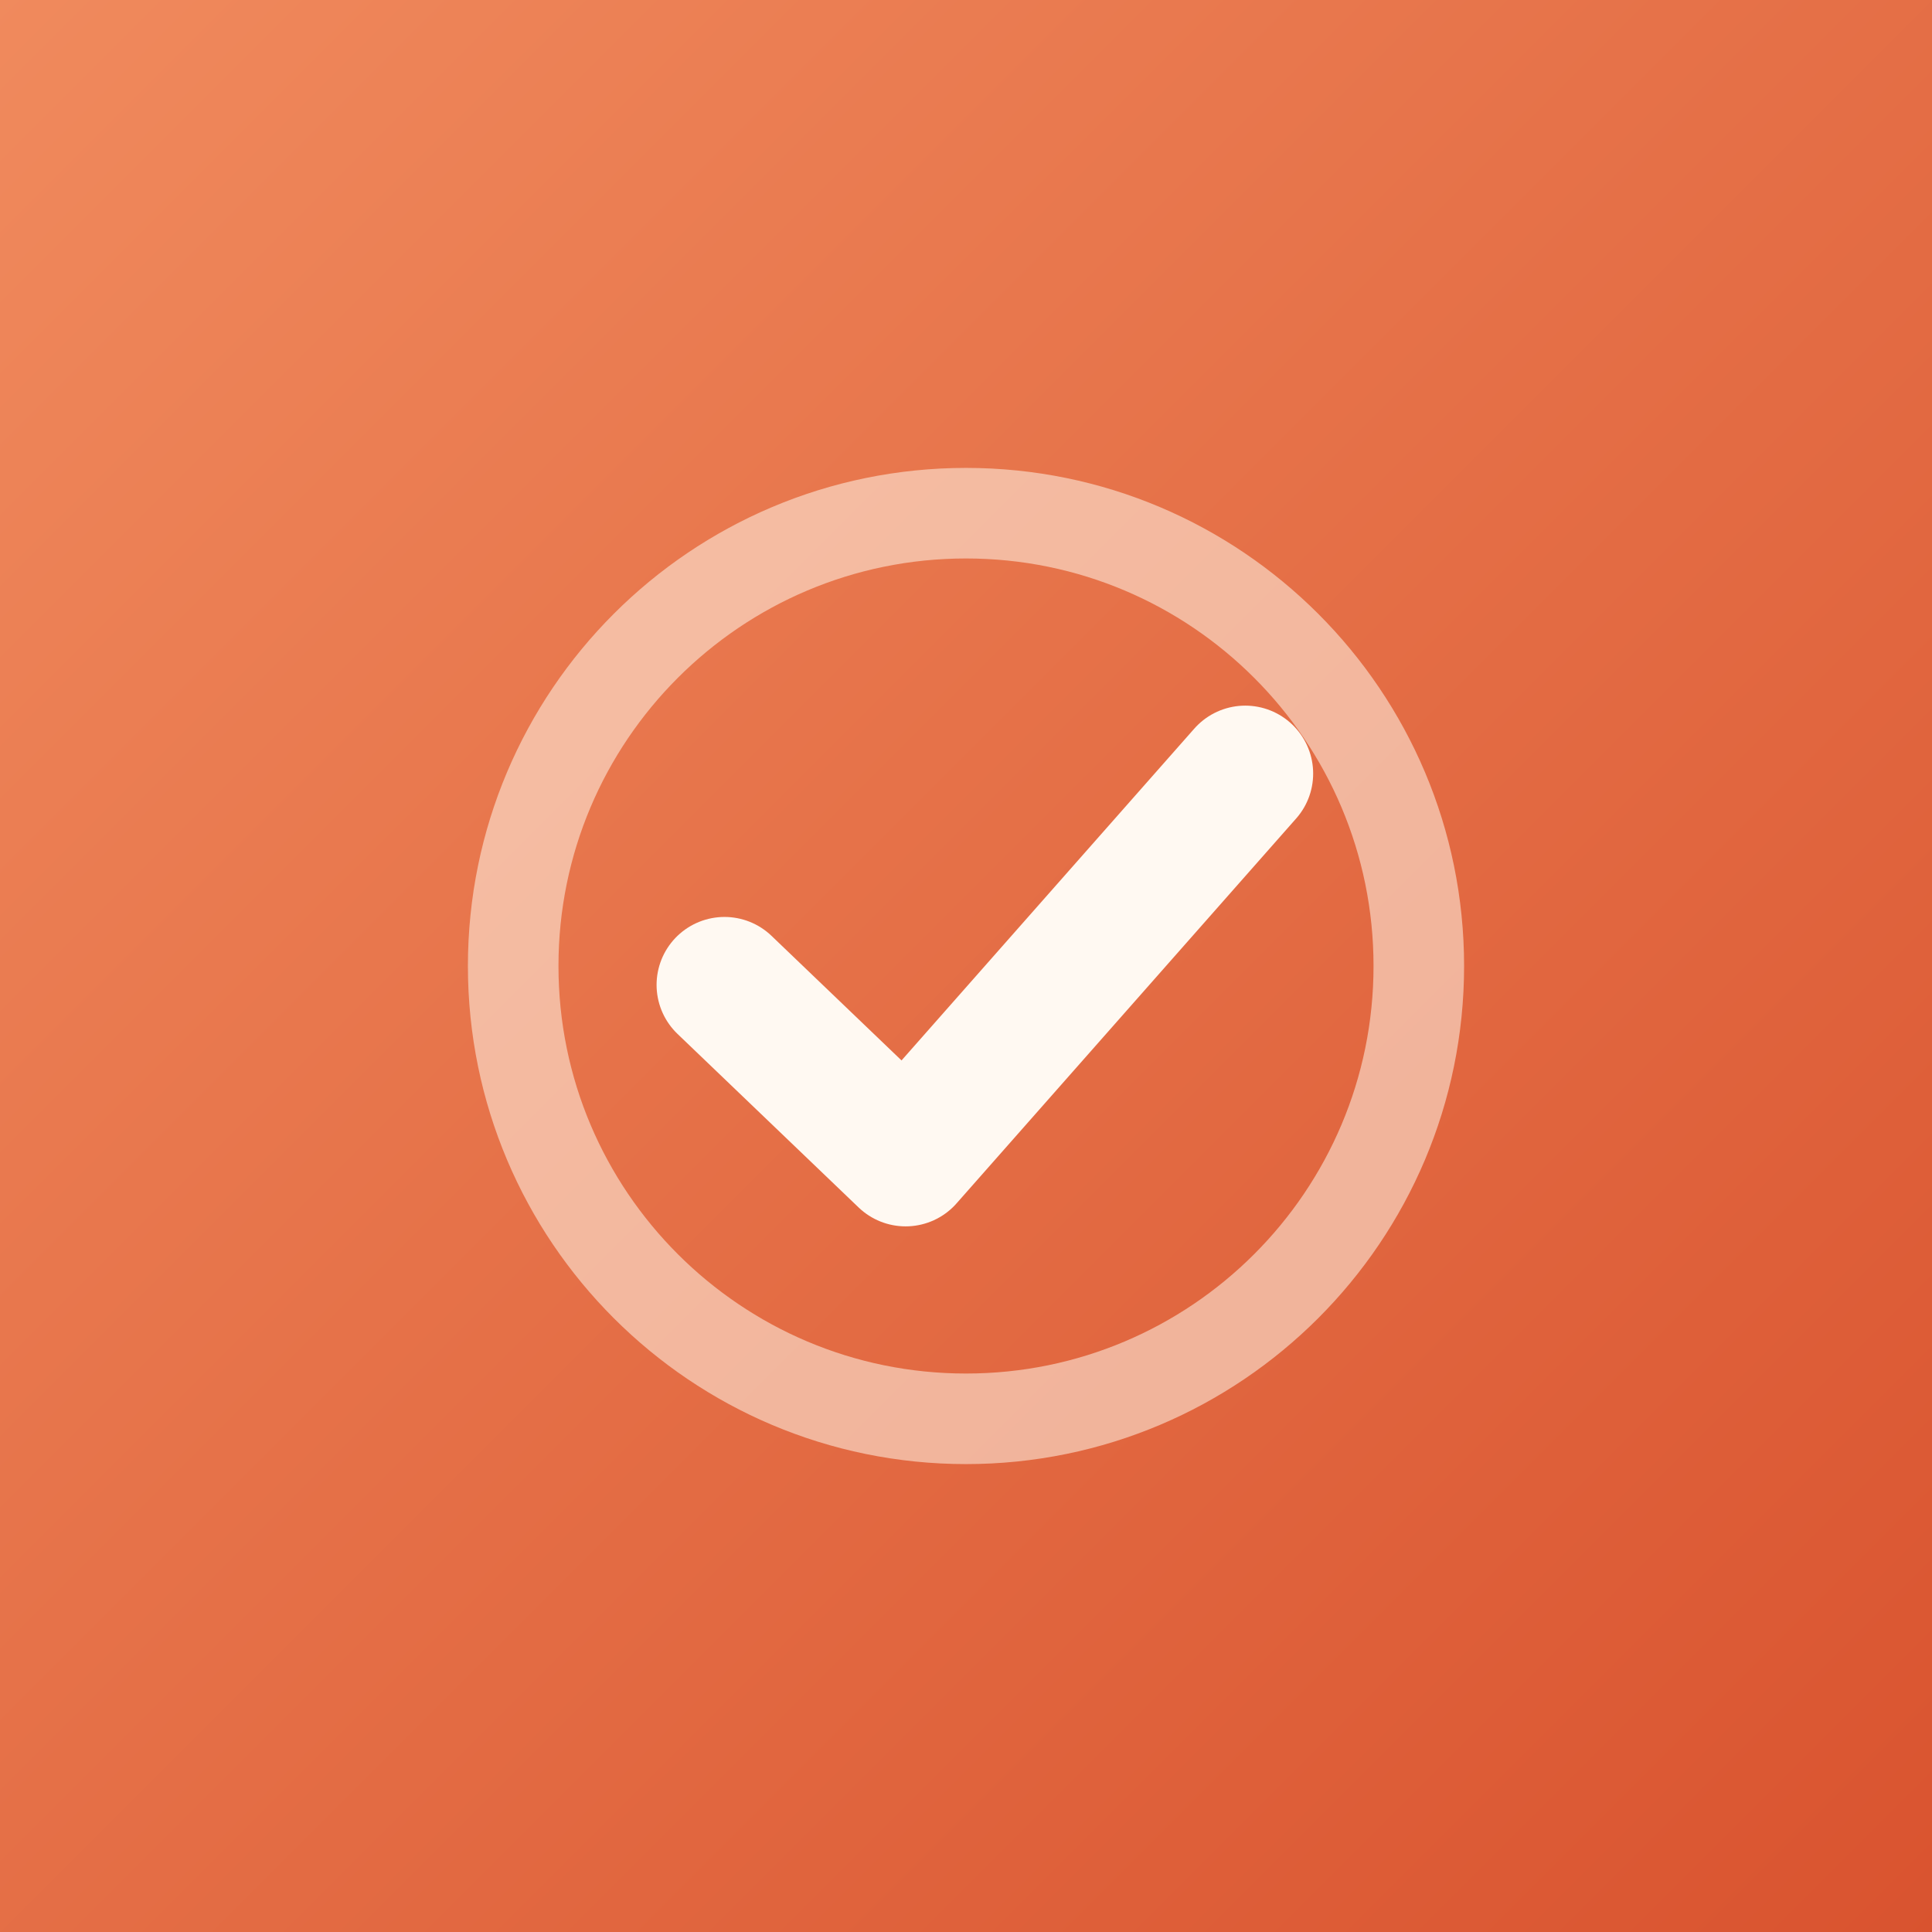
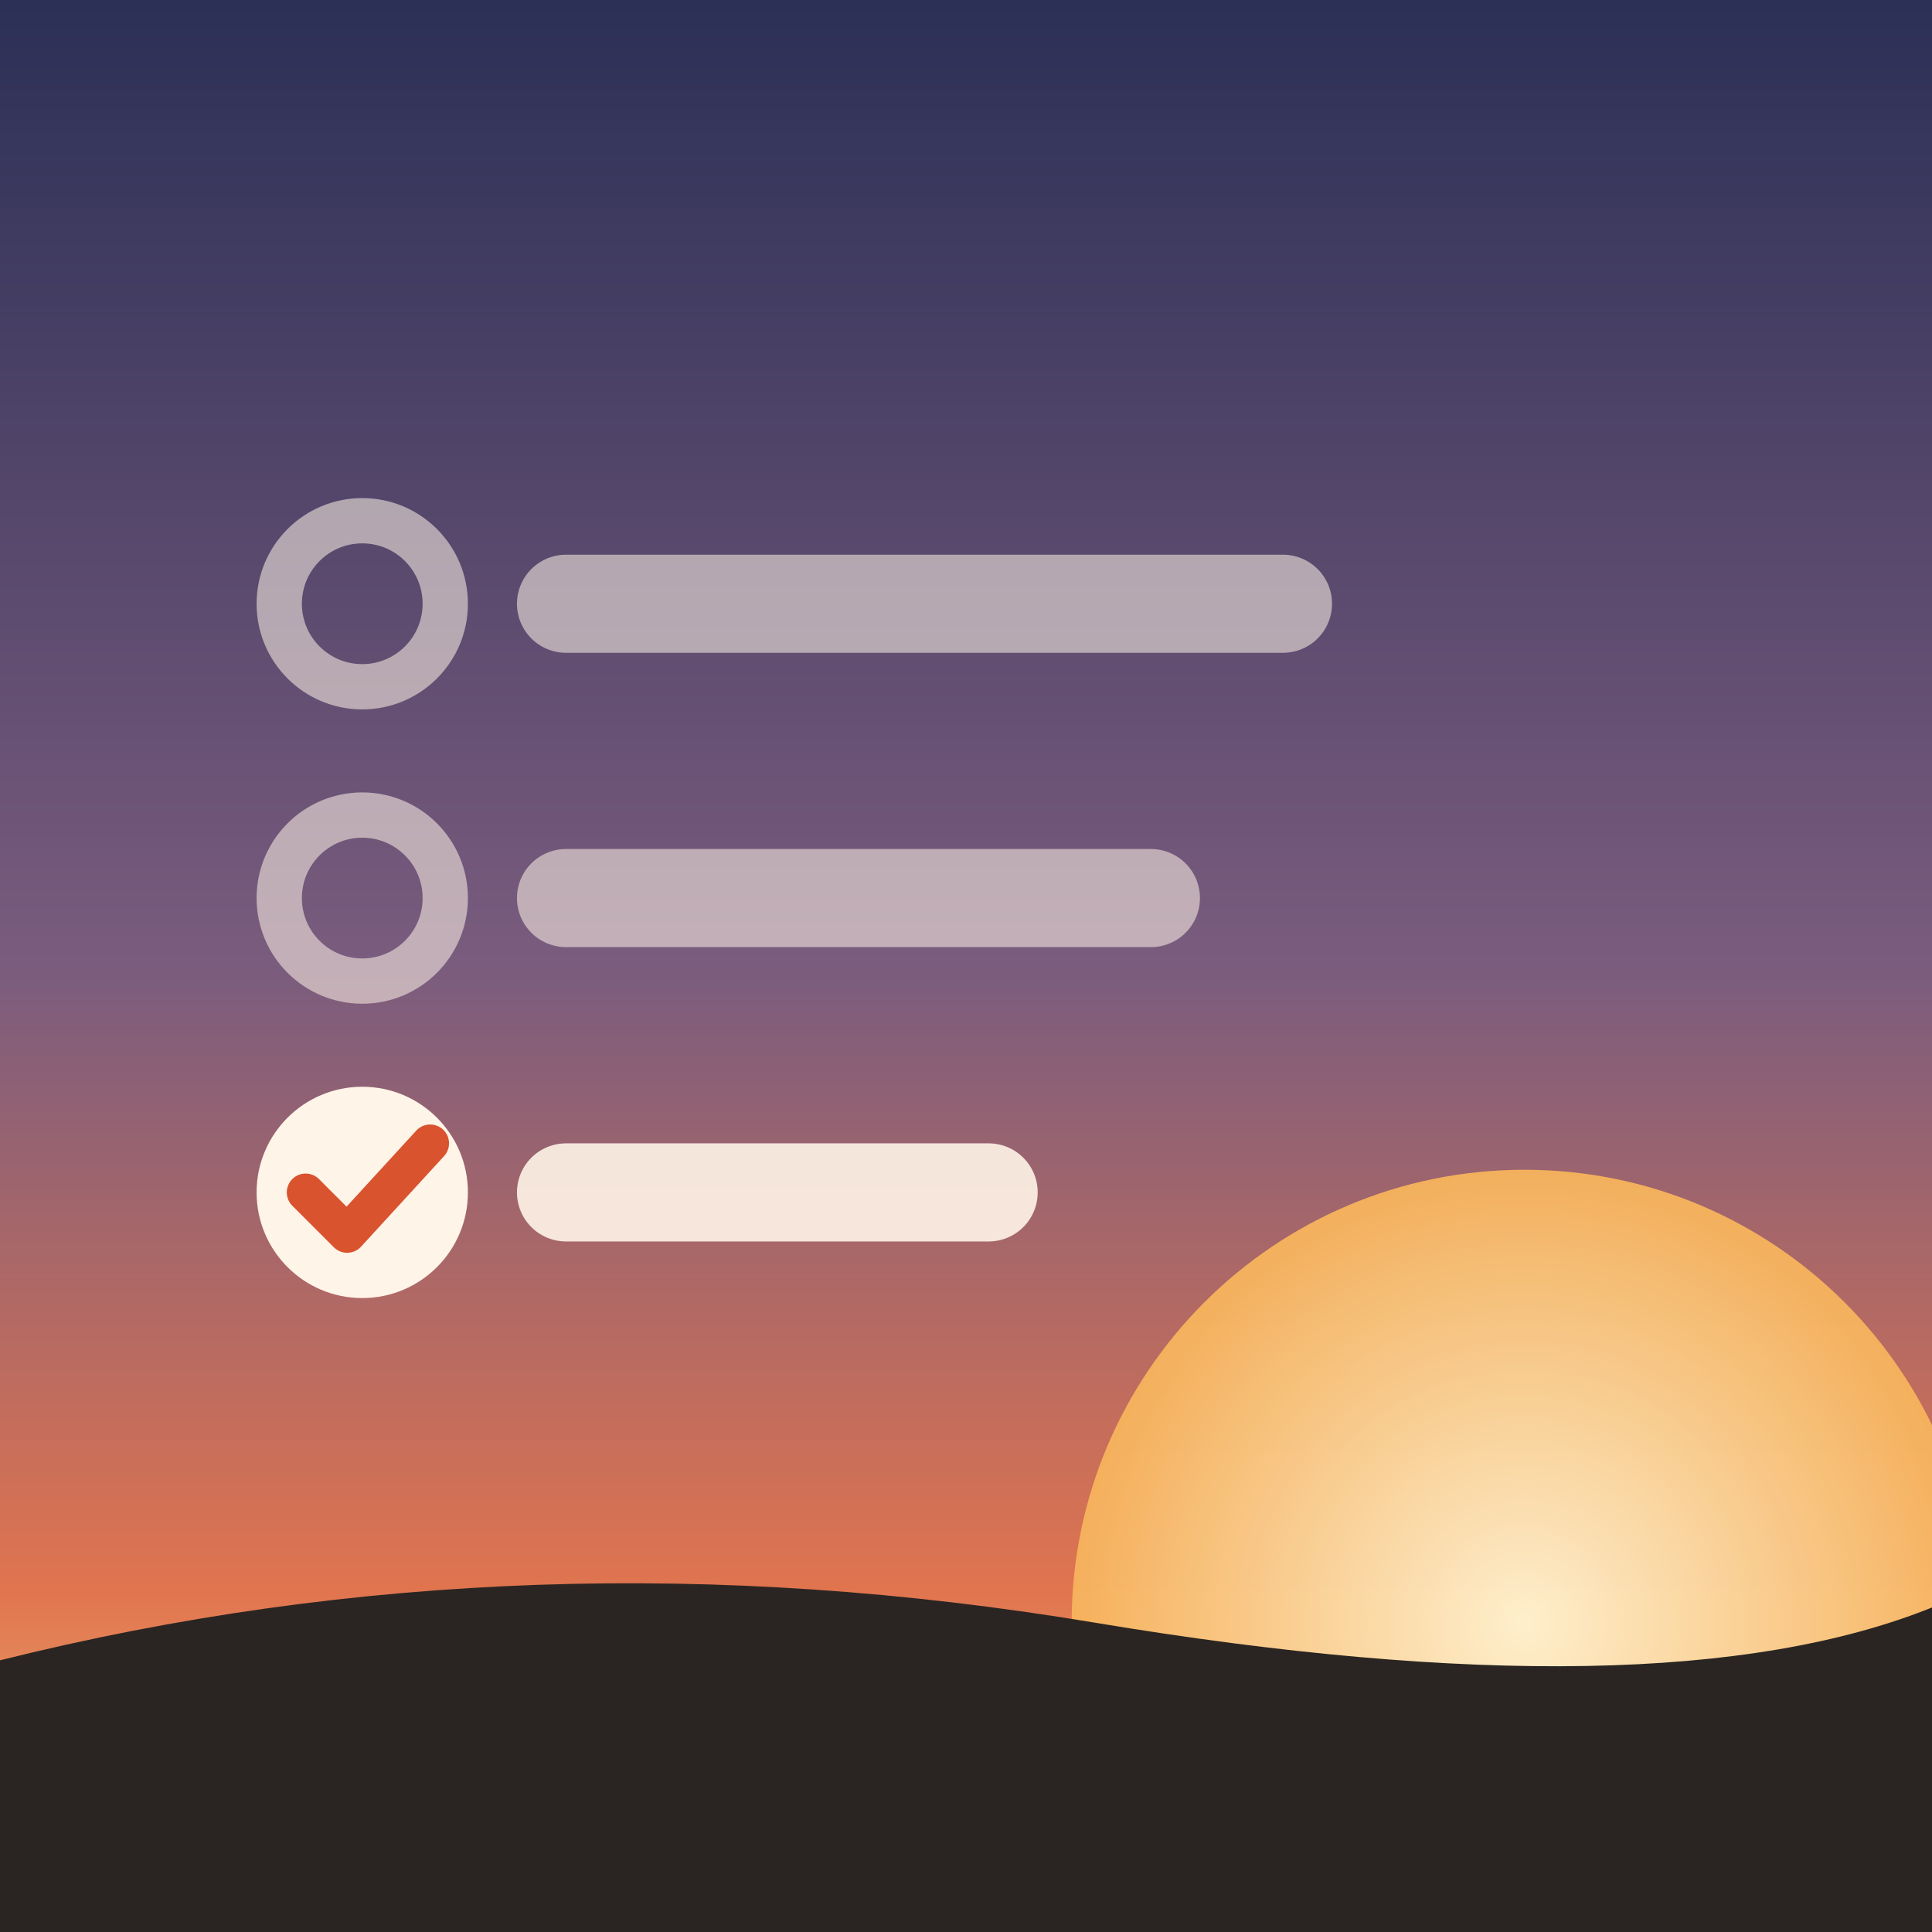
<svg xmlns="http://www.w3.org/2000/svg" viewBox="0 0 512 512">
  <defs>
-     <linearGradient id="g" x1="0" y1="0" x2="1" y2="1">
-       <stop offset="0" stop-color="#F08A5D" />
-       <stop offset="1" stop-color="#D9532F" />
+     <linearGradient id="cielo" x1="0" y1="0" x2="0" y2="1">
+       <stop offset="0" stop-color="#2B2F56" />
+       <stop offset=".5" stop-color="#7A5C7E" />
+       <stop offset=".82" stop-color="#E0744F" />
+       <stop offset="1" stop-color="#F5C57C" />
    </linearGradient>
+     <radialGradient id="sole" cx=".5" cy=".5" r=".5">
+       <stop offset="0" stop-color="#FFF4D2" />
+       <stop offset="1" stop-color="#F7B35C" />
+     </radialGradient>
  </defs>
-   <rect width="512" height="512" fill="url(#g)" />
-   <circle cx="256" cy="256" r="120" fill="none" stroke="#FFF4E8" stroke-width="24" opacity=".55" />
-   <path d="M192 261 L240 307 L330 205" fill="none" stroke="#FFF9F2" stroke-width="36" stroke-linecap="round" stroke-linejoin="round" />
+   <rect width="512" height="512" fill="url(#cielo)" />
+   <circle cx="404" cy="430" r="120" fill="url(#sole)" opacity=".95" />
+   <path d="M0 440 Q 140 405 290 430 T 512 426 V512 H0Z" fill="#2A2522" />
+   <g stroke-linecap="round" stroke-width="26">
+     <line x1="150" y1="160" x2="340" y2="160" stroke="#FFF4E8" opacity=".55" />
+     <line x1="150" y1="238" x2="305" y2="238" stroke="#FFF4E8" opacity=".55" />
+     <line x1="150" y1="316" x2="262" y2="316" stroke="#FFF4E8" opacity=".9" />
+   </g>
+   <circle cx="96" cy="160" r="22" fill="none" stroke="#FFF4E8" stroke-width="12" opacity=".55" />
+   <circle cx="96" cy="238" r="22" fill="none" stroke="#FFF4E8" stroke-width="12" opacity=".55" />
+   <circle cx="96" cy="316" r="28" fill="#FFF4E8" />
+   <path d="M81 316 l11 11 22 -24" fill="none" stroke="#D9532F" stroke-width="10" stroke-linecap="round" stroke-linejoin="round" />
</svg>
